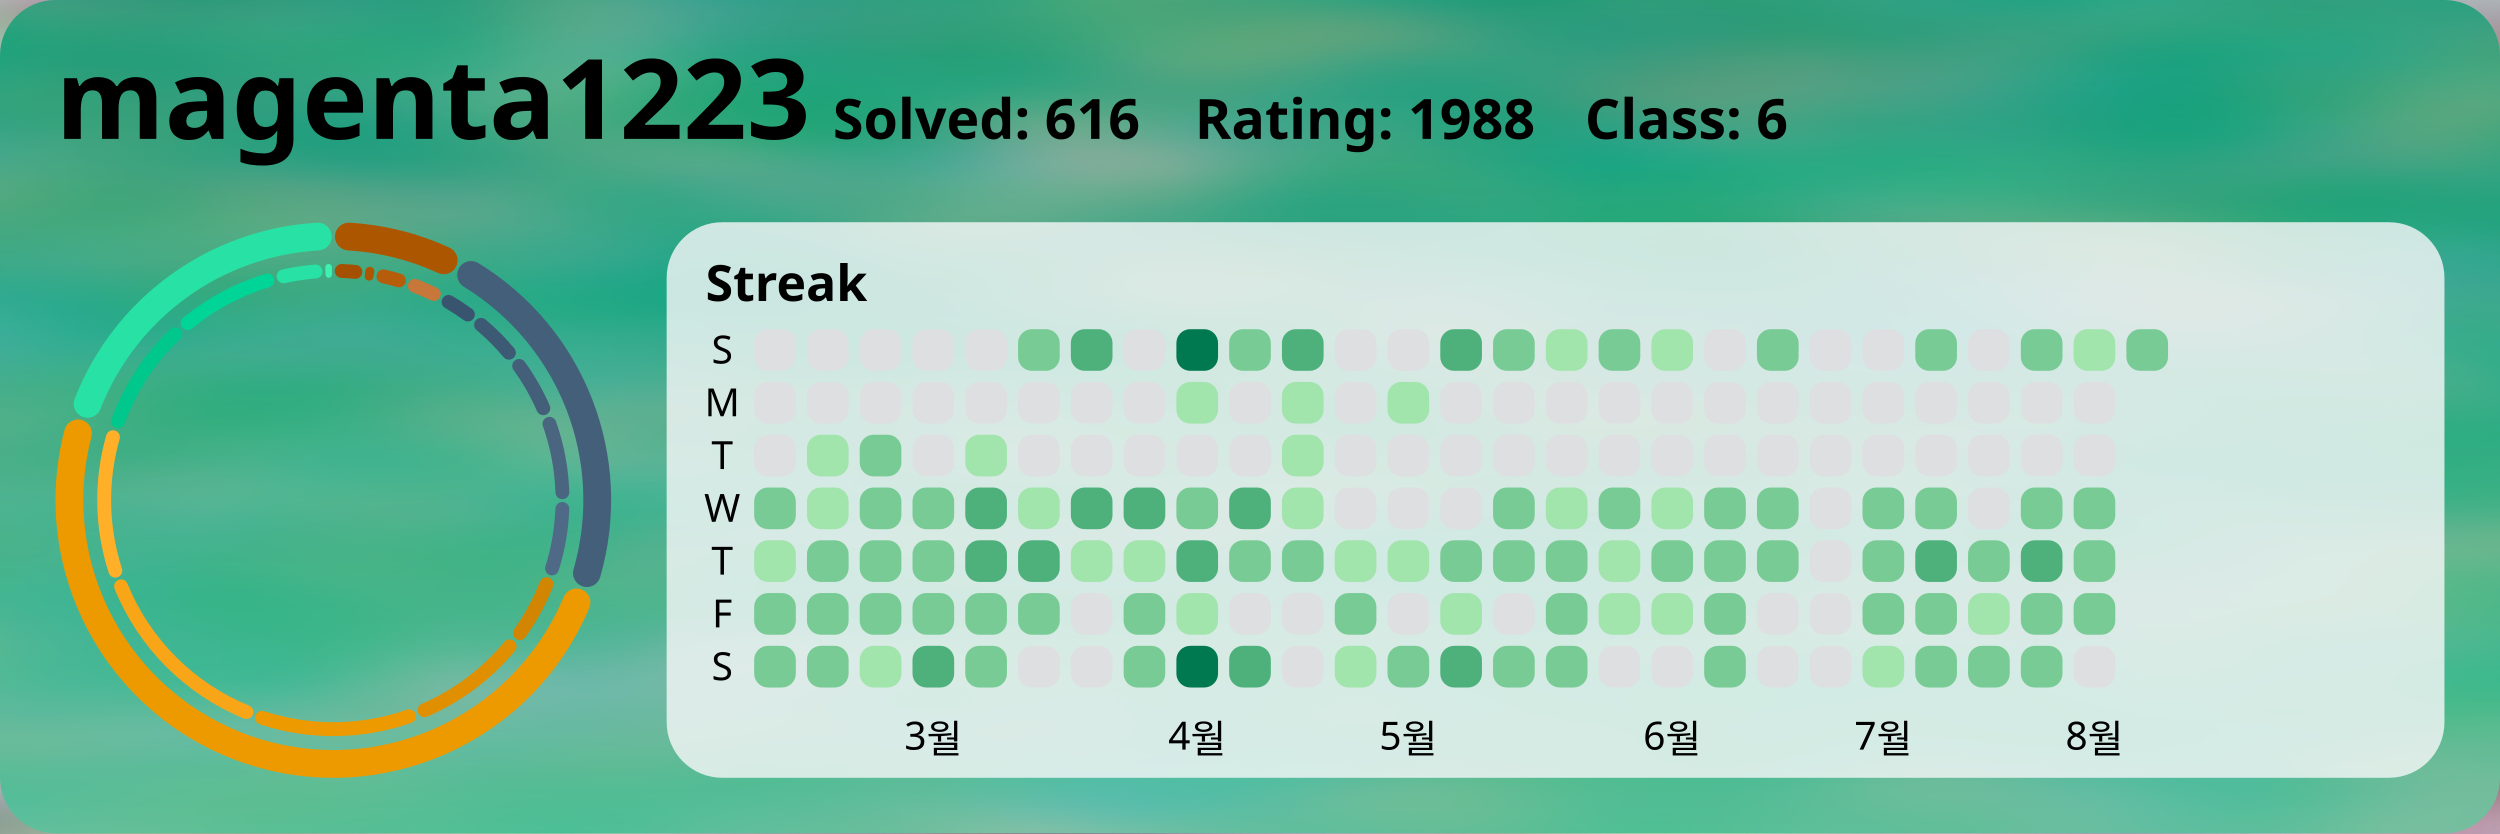
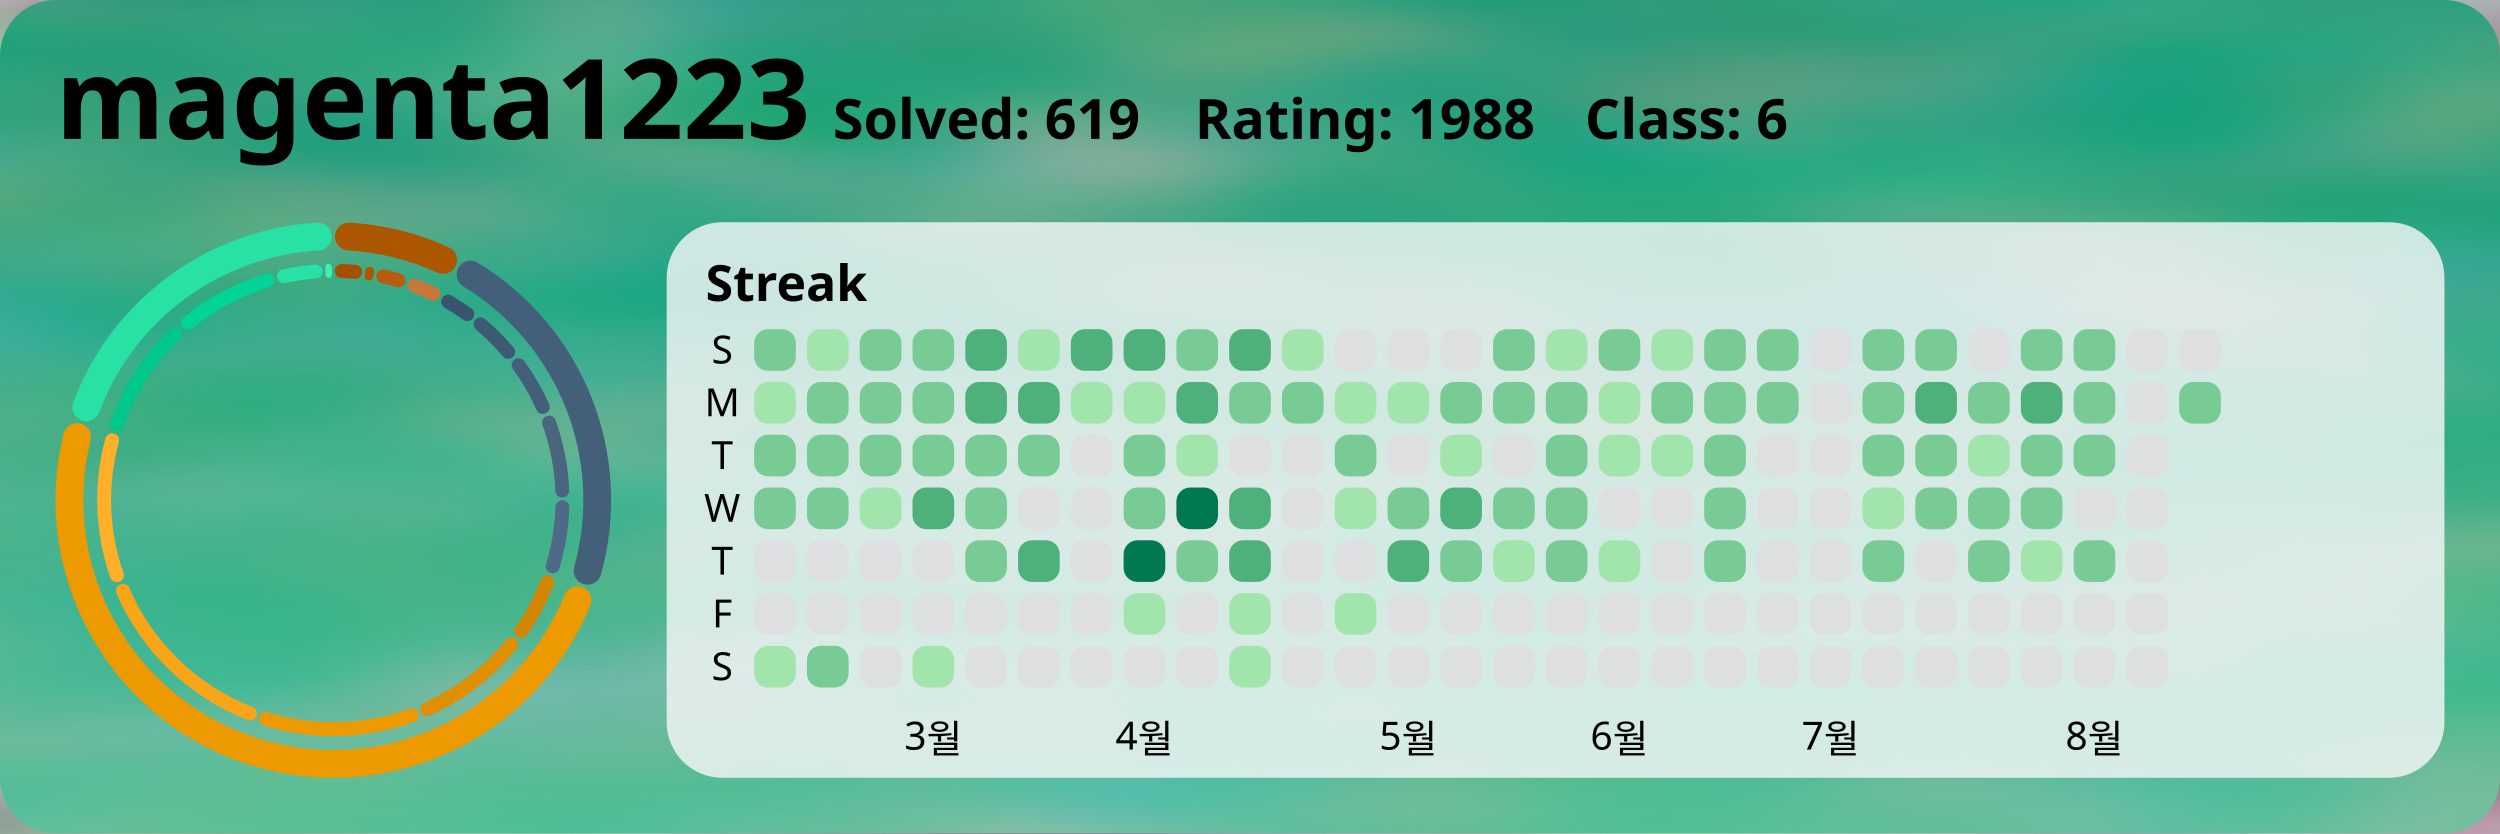
<svg xmlns="http://www.w3.org/2000/svg" id="svg" width="2700" height="900">
  <defs>
    <linearGradient id="ffflux-gradient" gradientTransform="rotate(360, 0.5, 0.5)" x1="50%" y1="0%" x2="50%" y2="100%">
      <stop id="stop1" stop-color="#00C78B" stop-opacity="1" offset="0%" />
      <stop id="stop2" stop-color="#51FDBD" stop-opacity="1" offset="100%" />
    </linearGradient>
    <filter id="ffflux-filter" x="-20%" y="-20%" width="140%" height="140%" filterUnits="objectBoundingBox" primitiveUnits="userSpaceOnUse" color-interpolation-filters="sRGB">
      <feTurbulence type="fractalNoise" baseFrequency="0.002 0.007" numOctaves="2" seed="2" stitchTiles="stitch" x="0%" y="0%" width="100%" height="100%" result="turbulence" />
      <feGaussianBlur stdDeviation="0 0" x="0%" y="0%" width="100%" height="100%" in="turbulence" edgeMode="duplicate" result="blur" />
      <feBlend mode="screen" x="0%" y="0%" width="100%" height="100%" in="SourceGraphic" in2="blur" result="blend" />
      <feComponentTransfer>
        <feFuncR type="linear" slope="0.75" />
        <feFuncG type="linear" slope="0.75" />
        <feFuncB type="linear" slope="0.75" />
      </feComponentTransfer>
    </filter>
  </defs>
  <rect width="2700" height="900" fill="url(#ffflux-gradient)" filter="url(#ffflux-filter)" rx="60" ry="60" />
  <text x="60" y="150" style="font-size: 120px; color: black; font-family: &quot;Noto Sans&quot;, sans-serif; font-weight: bold;">magenta1223</text>
-   <text x="899.531" y="150" style="font-size: 60px; color: black; font-family: &quot;Noto Sans&quot;, sans-serif; font-weight: bold;">Solved: 616</text>
+   <text x="899.531" y="150" style="font-size: 60px; color: black; font-family: &quot;Noto Sans&quot;, sans-serif; font-weight: bold;">Solved: 619</text>
  <text x="1290.359" y="150" style="font-size: 60px; color: black; font-family: &quot;Noto Sans&quot;, sans-serif; font-weight: bold;">Rating: 1988</text>
  <text x="1711.656" y="150" style="font-size: 60px; color: black; font-family: &quot;Noto Sans&quot;, sans-serif; font-weight: bold;">Class: 6</text>
  <g transform="translate(360,540)">
    <path d="M0,-255L0,-240Z" fill="#9D4900" />
-     <path d="M1.528,-247.335A7.5,7.5,0,0,1,9.302,-254.83A255,255,0,0,1,24.526,-253.818A7.5,7.5,0,0,1,31.239,-245.359L31.239,-245.359A7.5,7.5,0,0,1,23.084,-238.887A240,240,0,0,0,8.754,-239.84A7.5,7.5,0,0,1,1.528,-247.335Z" fill="#A54F00" />
-     <path d="M34.628,-247.654A4.86,4.86,0,1,1,44.224,-246.121L43.234,-240.796A4.722,4.722,0,0,1,33.911,-242.285Z" fill="#AD5600" />
-     <path d="M46.731,-242.885A7.5,7.5,0,0,1,55.744,-248.833A255,255,0,0,1,73.027,-244.32A7.5,7.5,0,0,1,77.982,-234.725L77.982,-234.725A7.5,7.5,0,0,1,68.731,-229.948A240,240,0,0,0,52.465,-234.195A7.5,7.5,0,0,1,46.731,-242.885Z" fill="#B55D0A" />
-     <path d="M80.876,-233.744A7.5,7.5,0,0,1,90.644,-238.346A255,255,0,0,1,111.813,-229.179A7.5,7.5,0,0,1,115.141,-218.906L115.141,-218.906A7.5,7.5,0,0,1,105.236,-215.697A240,240,0,0,0,85.312,-224.325A7.5,7.5,0,0,1,80.876,-233.744Z" fill="#C67739" />
-     <path d="M117.836,-217.466A7.5,7.5,0,0,1,128.224,-220.417A255,255,0,0,1,149.735,-206.408A7.5,7.5,0,0,1,151.237,-195.715L151.237,-195.715A7.5,7.5,0,0,1,140.927,-194.267A240,240,0,0,0,120.681,-207.451A7.5,7.5,0,0,1,117.836,-217.466Z" fill="#38546E" />
-     <path d="M153.644,-193.831A7.5,7.5,0,0,1,164.385,-194.943A255,255,0,0,1,195.362,-163.886A7.5,7.5,0,0,1,194.223,-153.148L194.223,-153.148A7.5,7.5,0,0,1,183.87,-154.246A240,240,0,0,0,154.715,-183.475A7.5,7.5,0,0,1,153.644,-193.831Z" fill="#3D5A74" />
-     <path d="M196.101,-150.737A7.5,7.5,0,0,1,206.79,-149.208A255,255,0,0,1,233.668,-102.1A7.5,7.5,0,0,1,229.546,-92.119L229.546,-92.119A7.5,7.5,0,0,1,219.923,-96.094A240,240,0,0,0,194.626,-140.431A7.5,7.5,0,0,1,196.101,-150.737Z" fill="#435F7A" />
-     <path d="M230.666,-89.276A7.5,7.5,0,0,1,240.49,-84.793A255,255,0,0,1,254.853,-8.651A7.5,7.5,0,0,1,247.338,-0.896L247.338,-0.896A7.5,7.5,0,0,1,239.862,-8.142A240,240,0,0,0,226.343,-79.805A7.5,7.5,0,0,1,230.666,-89.276Z" fill="#496580" />
-     <path d="M247.331,2.16A7.5,7.5,0,0,1,254.806,9.952A255,255,0,0,1,243.367,76.141A7.5,7.5,0,0,1,233.71,80.973L233.71,80.973A7.5,7.5,0,0,1,229.051,71.662A240,240,0,0,0,239.817,9.367A7.5,7.5,0,0,1,247.331,2.16Z" fill="#4E6A86" />
-     <path d="M232.692,83.854A7.5,7.5,0,0,1,237.169,93.681A255,255,0,0,1,207.549,148.149A7.5,7.5,0,0,1,196.868,149.733L196.868,149.733A7.5,7.5,0,0,1,195.341,139.435A240,240,0,0,0,223.217,88.17A7.5,7.5,0,0,1,232.692,83.854Z" fill="#D28500" />
-     <path d="M195.003,152.154A7.5,7.5,0,0,1,196.196,162.886A255,255,0,0,1,101.502,233.928A7.5,7.5,0,0,1,91.533,229.78L91.533,229.78A7.5,7.5,0,0,1,95.532,220.167A240,240,0,0,0,184.655,153.305A7.5,7.5,0,0,1,195.003,152.154Z" fill="#DF8F00" />
-     <path d="M88.687,230.893A7.5,7.5,0,0,1,84.178,240.705A255,255,0,0,1,-79.242,242.375A7.5,7.5,0,0,1,-83.951,232.657L-83.951,232.657A7.5,7.5,0,0,1,-74.581,228.118A240,240,0,0,0,79.226,226.546A7.5,7.5,0,0,1,88.687,230.893Z" fill="#EC9A00" />
-     <path d="M-86.819,231.602A7.5,7.5,0,0,1,-96.702,235.953A255,255,0,0,1,-236.199,96.099A7.5,7.5,0,0,1,-231.823,86.227L-231.823,86.227A7.5,7.5,0,0,1,-222.305,90.446A240,240,0,0,0,-91.013,222.073A7.5,7.5,0,0,1,-86.819,231.602Z" fill="#F9A518" />
-     <path d="M-232.871,83.356A7.5,7.5,0,0,1,-242.577,78.623A255,255,0,0,1,-245.232,-69.901A7.5,7.5,0,0,1,-235.702,-74.978L-235.702,-74.978A7.5,7.5,0,0,1,-230.807,-65.789A240,240,0,0,0,-228.307,73.998A7.5,7.5,0,0,1,-232.871,83.356Z" fill="#FFB028" />
-     <path d="M-234.758,-77.884A7.5,7.5,0,0,1,-239.484,-87.593A255,255,0,0,1,-176.019,-184.506A7.5,7.5,0,0,1,-165.23,-184.055L-165.23,-184.055A7.5,7.5,0,0,1,-165.665,-173.653A240,240,0,0,0,-225.396,-82.441A7.5,7.5,0,0,1,-234.758,-77.884Z" fill="#00C78B" />
-     <path d="M-162.943,-186.082A7.5,7.5,0,0,1,-162.099,-196.848A255,255,0,0,1,-73.382,-244.213A7.5,7.5,0,0,1,-63.967,-238.925L-63.967,-238.925A7.5,7.5,0,0,1,-69.065,-229.848A240,240,0,0,0,-152.564,-185.268A7.5,7.5,0,0,1,-162.943,-186.082Z" fill="#00D497" />
-     <path d="M-61.01,-239.697A7.5,7.5,0,0,1,-55.382,-248.913A255,255,0,0,1,-19.705,-254.238A7.5,7.5,0,0,1,-11.632,-247.066L-11.632,-247.066A7.5,7.5,0,0,1,-18.546,-239.282A240,240,0,0,0,-52.124,-234.271A7.5,7.5,0,0,1,-61.01,-239.697Z" fill="#27E2A4" />
-     <path d="M-8.742,-251.192A3.608,3.608,0,1,1,-1.528,-251.339L-1.528,-243.395A3.446,3.446,0,0,1,-8.417,-243.254Z" fill="#3EF0B1" />
+     <path d="M1.528,-247.335A7.5,7.5,0,0,1,9.302,-254.83A255,255,0,0,1,24.363,-253.834A7.5,7.5,0,0,1,31.081,-245.379L31.081,-245.379A7.5,7.5,0,0,1,22.93,-238.902A240,240,0,0,0,8.754,-239.84A7.5,7.5,0,0,1,1.528,-247.335Z" fill="#A54F00" />
+     <path d="M34.473,-247.707A4.83,4.83,0,1,1,44.01,-246.191L43.013,-240.805A4.691,4.691,0,0,1,33.751,-242.277Z" fill="#AD5600" />
+     <path d="M46.514,-242.927A7.5,7.5,0,0,1,55.522,-248.882A255,255,0,0,1,72.639,-244.435A7.5,7.5,0,0,1,77.609,-234.849L77.609,-234.849A7.5,7.5,0,0,1,68.366,-230.057A240,240,0,0,0,52.256,-234.242A7.5,7.5,0,0,1,46.514,-242.927Z" fill="#B55D0A" />
+     <path d="M80.504,-233.872A7.5,7.5,0,0,1,90.266,-238.489A255,255,0,0,1,111.267,-229.444A7.5,7.5,0,0,1,114.619,-219.179L114.619,-219.179A7.5,7.5,0,0,1,104.722,-215.947A240,240,0,0,0,84.956,-224.46A7.5,7.5,0,0,1,80.504,-233.872Z" fill="#C67739" />
+     <path d="M117.318,-217.746A7.5,7.5,0,0,1,127.699,-220.722A255,255,0,0,1,149.069,-206.89A7.5,7.5,0,0,1,150.606,-196.201L150.606,-196.201A7.5,7.5,0,0,1,140.3,-194.72A240,240,0,0,0,120.187,-207.738A7.5,7.5,0,0,1,117.318,-217.746Z" fill="#38546E" />
+     <path d="M153.018,-194.326A7.5,7.5,0,0,1,163.756,-195.471A255,255,0,0,1,194.636,-164.747A7.5,7.5,0,0,1,193.545,-154.004L193.545,-154.004A7.5,7.5,0,0,1,183.187,-155.056A240,240,0,0,0,154.123,-183.973A7.5,7.5,0,0,1,153.018,-194.326Z" fill="#3D5A74" />
+     <path d="M195.433,-151.601A7.5,7.5,0,0,1,206.129,-150.119A255,255,0,0,1,233.071,-103.454A7.5,7.5,0,0,1,229.007,-93.45L229.007,-93.45A7.5,7.5,0,0,1,219.361,-97.368A240,240,0,0,0,194.004,-141.288A7.5,7.5,0,0,1,195.433,-151.601Z" fill="#435F7A" />
+     <path d="M230.144,-90.613A7.5,7.5,0,0,1,239.993,-86.187A255,255,0,0,1,254.78,-10.597A7.5,7.5,0,0,1,247.324,-2.785L247.324,-2.785A7.5,7.5,0,0,1,239.793,-9.973A240,240,0,0,0,225.876,-81.117A7.5,7.5,0,0,1,230.144,-90.613Z" fill="#496580" />
+     <path d="M247.34,0.271A7.5,7.5,0,0,1,254.874,8.006A255,255,0,0,1,244.063,73.88A7.5,7.5,0,0,1,234.451,78.802L234.451,78.802A7.5,7.5,0,0,1,229.706,69.535A240,240,0,0,0,239.882,7.535A7.5,7.5,0,0,1,247.34,0.271Z" fill="#4E6A86" />
+     <path d="M233.46,81.692A7.5,7.5,0,0,1,238.027,91.477A255,255,0,0,1,209.139,145.897A7.5,7.5,0,0,1,198.475,147.596L198.475,147.596A7.5,7.5,0,0,1,196.837,137.315A240,240,0,0,0,224.026,86.096A7.5,7.5,0,0,1,233.46,81.692Z" fill="#D28500" />
+     <path d="M196.637,150.037A7.5,7.5,0,0,1,197.946,160.756A255,255,0,0,1,104.637,232.543A7.5,7.5,0,0,1,94.613,228.529L94.613,228.529A7.5,7.5,0,0,1,98.482,218.864A240,240,0,0,0,186.302,151.299A7.5,7.5,0,0,1,196.637,150.037Z" fill="#DF8F00" />
+     <path d="M91.782,229.681A7.5,7.5,0,0,1,87.405,239.552A255,255,0,0,1,-75.12,243.684A7.5,7.5,0,0,1,-79.993,234.048L-79.993,234.048A7.5,7.5,0,0,1,-70.701,229.35A240,240,0,0,0,82.264,225.461A7.5,7.5,0,0,1,91.782,229.681Z" fill="#EC9A00" />
+     <path d="M-82.878,233.041A7.5,7.5,0,0,1,-92.686,237.559A255,255,0,0,1,-234.111,101.079A7.5,7.5,0,0,1,-229.945,91.116L-229.945,91.116A7.5,7.5,0,0,1,-220.34,95.133A240,240,0,0,0,-87.234,223.585A7.5,7.5,0,0,1,-82.878,233.041Z" fill="#F9A518" />
+     <path d="M-231.054,88.269A7.5,7.5,0,0,1,-240.857,83.742A255,255,0,0,1,-246.202,-66.403A7.5,7.5,0,0,1,-236.745,-71.615L-236.745,-71.615A7.5,7.5,0,0,1,-231.72,-62.497A240,240,0,0,0,-226.689,78.816A7.5,7.5,0,0,1,-231.054,88.269Z" fill="#FFB028" />
+     <path d="M-235.842,-74.535A7.5,7.5,0,0,1,-240.706,-84.176A255,255,0,0,1,-175.368,-185.125A7.5,7.5,0,0,1,-164.581,-184.636L-164.581,-184.636A7.5,7.5,0,0,1,-165.052,-174.235A240,240,0,0,0,-226.547,-79.224A7.5,7.5,0,0,1,-235.842,-74.535Z" fill="#00C78B" />
+     <path d="M-162.287,-186.655A7.5,7.5,0,0,1,-161.405,-197.417A255,255,0,0,1,-73.079,-244.304A7.5,7.5,0,0,1,-63.67,-239.005L-63.67,-239.005A7.5,7.5,0,0,1,-68.78,-229.933A240,240,0,0,0,-151.91,-185.804A7.5,7.5,0,0,1,-162.287,-186.655Z" fill="#00D497" />
+     <path d="M-60.713,-239.773A7.5,7.5,0,0,1,-55.073,-248.982A255,255,0,0,1,-19.654,-254.241A7.5,7.5,0,0,1,-11.582,-247.069L-11.582,-247.069A7.5,7.5,0,0,1,-18.498,-239.286A240,240,0,0,0,-51.834,-234.336A7.5,7.5,0,0,1,-60.713,-239.773Z" fill="#27E2A4" />
+     <path d="M-8.693,-251.218A3.584,3.584,0,1,1,-1.528,-251.364L-1.528,-243.371A3.421,3.421,0,0,1,-8.368,-243.232Z" fill="#3EF0B1" />
    <path d="M0,-255L0,-240Z" fill="#51FDBD" />
    <path d="M0,-255L0,-240Z" fill="#009EE5" />
    <path d="M0,-255L0,-240Z" fill="#00A9F0" />
    <path d="M0,-255L0,-240Z" fill="#00B4FC" />
    <path d="M0,-255L0,-240Z" fill="#2BBFFF" />
    <path d="M0,-255L0,-240Z" fill="#41CAFF" />
    <path d="M0,-255L0,-240Z" fill="#E0004C" />
    <path d="M0,-255L0,-240Z" fill="#EA0053" />
    <path d="M0,-255L0,-240Z" fill="#F5005A" />
    <path d="M0,-255L0,-240Z" fill="#FF0062" />
    <path d="M0,-255L0,-240Z" fill="#CE3D38" />
-     <path d="M1.761,-284.507A15,15,0,0,1,17.643,-299.481A300,300,0,0,1,125.484,-272.496A15,15,0,0,1,132.442,-251.806L132.442,-251.806A15,15,0,0,1,112.935,-245.246A270,270,0,0,0,15.879,-269.533A15,15,0,0,1,1.761,-284.507Z" fill="#AD5600" />
-     <path d="M135.549,-250.147A15,15,0,0,1,156.612,-255.877A300,300,0,0,1,288.246,83.153A15,15,0,0,1,268.835,93.139L268.835,93.139A15,15,0,0,1,259.421,74.838A270,270,0,0,0,140.95,-230.289A15,15,0,0,1,135.549,-250.147Z" fill="#435F7A" />
-     <path d="M267.662,96.459A15,15,0,0,1,276.488,116.423A300,300,0,0,1,-290.275,-75.765A15,15,0,0,1,-271.126,-86.243L-271.126,-86.243A15,15,0,0,1,-261.248,-68.188A270,270,0,0,0,248.839,104.781A15,15,0,0,1,267.662,96.459Z" fill="#EC9A00" />
-     <path d="M-270.038,-89.592A15,15,0,0,1,-279.371,-109.324A300,300,0,0,1,-17.643,-299.481A15,15,0,0,1,-1.761,-284.507L-1.761,-284.507A15,15,0,0,1,-15.879,-269.533A270,270,0,0,0,-251.434,-98.392A15,15,0,0,1,-270.038,-89.592Z" fill="#27E2A4" />
+     <path d="M1.761,-284.507A15,15,0,0,1,17.643,-299.481A300,300,0,0,1,124.835,-272.793A15,15,0,0,1,131.842,-252.121L131.842,-252.121A15,15,0,0,1,112.351,-245.514A270,270,0,0,0,15.879,-269.533A15,15,0,0,1,1.761,-284.507Z" fill="#AD5600" />
+     <path d="M134.953,-250.469A15,15,0,0,1,156.002,-256.249A300,300,0,0,1,289.004,80.477A15,15,0,0,1,269.687,90.641L269.687,90.641A15,15,0,0,1,260.104,72.429A270,270,0,0,0,140.402,-230.624A15,15,0,0,1,134.953,-250.469Z" fill="#435F7A" />
+     <path d="M268.545,93.973A15,15,0,0,1,277.556,113.854A300,300,0,0,1,-291.324,-71.626A15,15,0,0,1,-272.326,-82.375L-272.326,-82.375A15,15,0,0,1,-262.192,-64.463A270,270,0,0,0,249.8,102.469A15,15,0,0,1,268.545,93.973Z" fill="#EC9A00" />
+     <path d="M-271.286,-85.74A15,15,0,0,1,-280.899,-105.337A300,300,0,0,1,-17.643,-299.481A15,15,0,0,1,-1.761,-284.507L-1.761,-284.507A15,15,0,0,1,-15.879,-269.533A270,270,0,0,0,-252.809,-94.803A15,15,0,0,1,-271.286,-85.74Z" fill="#27E2A4" />
    <path d="M0,-300L0,-270Z" fill="#00B4FC" />
    <path d="M0,-300L0,-270Z" fill="#F5005A" />
  </g>
  <rect transform="translate(720,240)" width="1920" height="600" rx="60" ry="60" style="fill: rgb(247, 248, 249); opacity: 0.8;" />
  <text transform="translate(720,240)" x="42" y="66" style="dominant-baseline: middle; font-size: 54px; color: black; font-family: &quot;Noto Sans&quot;, sans-serif; font-weight: bold;">Streak</text>
  <g transform="translate(780,378)">
    <text x="0" y="0" style="text-anchor: middle; dominant-baseline: middle; font-size: 42px; color: black; font-family: &quot;Noto Sans&quot;, sans-serif;">S</text>
    <text x="0" y="57" style="text-anchor: middle; dominant-baseline: middle; font-size: 42px; color: black; font-family: &quot;Noto Sans&quot;, sans-serif;">M</text>
    <text x="0" y="114" style="text-anchor: middle; dominant-baseline: middle; font-size: 42px; color: black; font-family: &quot;Noto Sans&quot;, sans-serif;">T</text>
    <text x="0" y="171" style="text-anchor: middle; dominant-baseline: middle; font-size: 42px; color: black; font-family: &quot;Noto Sans&quot;, sans-serif;">W</text>
    <text x="0" y="228" style="text-anchor: middle; dominant-baseline: middle; font-size: 42px; color: black; font-family: &quot;Noto Sans&quot;, sans-serif;">T</text>
    <text x="0" y="285" style="text-anchor: middle; dominant-baseline: middle; font-size: 42px; color: black; font-family: &quot;Noto Sans&quot;, sans-serif;">F</text>
    <text x="0" y="342" style="text-anchor: middle; dominant-baseline: middle; font-size: 42px; color: black; font-family: &quot;Noto Sans&quot;, sans-serif;">S</text>
-     <rect rx="15" ry="15" width="45" height="45" fill="#DDDFE0" x="34.5" y="-22.5" />
-     <rect rx="15" ry="15" width="45" height="45" fill="#DDDFE0" x="34.5" y="34.5" />
-     <rect rx="15" ry="15" width="45" height="45" fill="#DDDFE0" x="34.5" y="91.5" />
+     <rect rx="15" ry="15" width="45" height="45" fill="#78CB94" x="34.5" y="-22.5" />
+     <rect rx="15" ry="15" width="45" height="45" fill="#A1E4AC" x="34.5" y="34.5" />
+     <rect rx="15" ry="15" width="45" height="45" fill="#78CB94" x="34.5" y="91.5" />
    <rect rx="15" ry="15" width="45" height="45" fill="#78CB94" x="34.5" y="148.5" />
-     <rect rx="15" ry="15" width="45" height="45" fill="#A1E4AC" x="34.5" y="205.5" />
-     <rect rx="15" ry="15" width="45" height="45" fill="#78CB94" x="34.5" y="262.5" />
-     <rect rx="15" ry="15" width="45" height="45" fill="#78CB94" x="34.5" y="319.5" />
-     <rect rx="15" ry="15" width="45" height="45" fill="#DDDFE0" x="91.5" y="-22.5" />
-     <rect rx="15" ry="15" width="45" height="45" fill="#DDDFE0" x="91.5" y="34.5" />
-     <rect rx="15" ry="15" width="45" height="45" fill="#A1E4AC" x="91.5" y="91.5" />
-     <rect rx="15" ry="15" width="45" height="45" fill="#A1E4AC" x="91.5" y="148.5" />
-     <rect rx="15" ry="15" width="45" height="45" fill="#78CB94" x="91.5" y="205.5" />
-     <rect rx="15" ry="15" width="45" height="45" fill="#78CB94" x="91.5" y="262.5" />
+     <rect rx="15" ry="15" width="45" height="45" fill="#DDDFE0" x="34.5" y="205.5" />
+     <rect rx="15" ry="15" width="45" height="45" fill="#DDDFE0" x="34.5" y="262.5" />
+     <rect rx="15" ry="15" width="45" height="45" fill="#A1E4AC" x="34.5" y="319.5" />
+     <rect rx="15" ry="15" width="45" height="45" fill="#A1E4AC" x="91.5" y="-22.5" />
+     <rect rx="15" ry="15" width="45" height="45" fill="#78CB94" x="91.5" y="34.5" />
+     <rect rx="15" ry="15" width="45" height="45" fill="#78CB94" x="91.5" y="91.5" />
+     <rect rx="15" ry="15" width="45" height="45" fill="#78CB94" x="91.5" y="148.5" />
+     <rect rx="15" ry="15" width="45" height="45" fill="#DDDFE0" x="91.5" y="205.5" />
+     <rect rx="15" ry="15" width="45" height="45" fill="#DDDFE0" x="91.5" y="262.5" />
    <rect rx="15" ry="15" width="45" height="45" fill="#78CB94" x="91.5" y="319.5" />
-     <rect rx="15" ry="15" width="45" height="45" fill="#DDDFE0" x="148.5" y="-22.5" />
-     <rect rx="15" ry="15" width="45" height="45" fill="#DDDFE0" x="148.5" y="34.5" />
+     <rect rx="15" ry="15" width="45" height="45" fill="#78CB94" x="148.5" y="-22.5" />
+     <rect rx="15" ry="15" width="45" height="45" fill="#78CB94" x="148.5" y="34.5" />
    <rect rx="15" ry="15" width="45" height="45" fill="#78CB94" x="148.5" y="91.5" />
-     <rect rx="15" ry="15" width="45" height="45" fill="#78CB94" x="148.5" y="148.5" />
-     <rect rx="15" ry="15" width="45" height="45" fill="#78CB94" x="148.5" y="205.5" />
-     <rect rx="15" ry="15" width="45" height="45" fill="#78CB94" x="148.5" y="262.5" />
-     <rect rx="15" ry="15" width="45" height="45" fill="#A1E4AC" x="148.5" y="319.5" />
-     <rect rx="15" ry="15" width="45" height="45" fill="#DDDFE0" x="205.5" y="-22.5" />
-     <rect rx="15" ry="15" width="45" height="45" fill="#DDDFE0" x="205.5" y="34.5" />
-     <rect rx="15" ry="15" width="45" height="45" fill="#DDDFE0" x="205.5" y="91.5" />
-     <rect rx="15" ry="15" width="45" height="45" fill="#78CB94" x="205.5" y="148.5" />
-     <rect rx="15" ry="15" width="45" height="45" fill="#78CB94" x="205.5" y="205.5" />
-     <rect rx="15" ry="15" width="45" height="45" fill="#78CB94" x="205.5" y="262.5" />
-     <rect rx="15" ry="15" width="45" height="45" fill="#4EB17C" x="205.5" y="319.5" />
+     <rect rx="15" ry="15" width="45" height="45" fill="#A1E4AC" x="148.5" y="148.5" />
+     <rect rx="15" ry="15" width="45" height="45" fill="#DDDFE0" x="148.5" y="205.5" />
+     <rect rx="15" ry="15" width="45" height="45" fill="#DDDFE0" x="148.5" y="262.5" />
+     <rect rx="15" ry="15" width="45" height="45" fill="#DDDFE0" x="148.5" y="319.5" />
+     <rect rx="15" ry="15" width="45" height="45" fill="#78CB94" x="205.5" y="-22.5" />
+     <rect rx="15" ry="15" width="45" height="45" fill="#78CB94" x="205.5" y="34.5" />
+     <rect rx="15" ry="15" width="45" height="45" fill="#78CB94" x="205.5" y="91.5" />
+     <rect rx="15" ry="15" width="45" height="45" fill="#4EB17C" x="205.5" y="148.5" />
+     <rect rx="15" ry="15" width="45" height="45" fill="#DDDFE0" x="205.5" y="205.5" />
+     <rect rx="15" ry="15" width="45" height="45" fill="#DDDFE0" x="205.5" y="262.5" />
+     <rect rx="15" ry="15" width="45" height="45" fill="#A1E4AC" x="205.5" y="319.5" />
    <text x="228" y="399" style="text-anchor: middle; dominant-baseline: hanging; font-size: 42px; color: black; font-family: &quot;Noto Sans&quot;, sans-serif;">3월</text>
-     <rect rx="15" ry="15" width="45" height="45" fill="#DDDFE0" x="262.5" y="-22.5" />
-     <rect rx="15" ry="15" width="45" height="45" fill="#DDDFE0" x="262.5" y="34.5" />
-     <rect rx="15" ry="15" width="45" height="45" fill="#A1E4AC" x="262.5" y="91.5" />
-     <rect rx="15" ry="15" width="45" height="45" fill="#4EB17C" x="262.5" y="148.5" />
-     <rect rx="15" ry="15" width="45" height="45" fill="#4EB17C" x="262.5" y="205.5" />
-     <rect rx="15" ry="15" width="45" height="45" fill="#78CB94" x="262.5" y="262.5" />
-     <rect rx="15" ry="15" width="45" height="45" fill="#78CB94" x="262.5" y="319.5" />
-     <rect rx="15" ry="15" width="45" height="45" fill="#78CB94" x="319.5" y="-22.5" />
-     <rect rx="15" ry="15" width="45" height="45" fill="#DDDFE0" x="319.5" y="34.5" />
-     <rect rx="15" ry="15" width="45" height="45" fill="#DDDFE0" x="319.5" y="91.5" />
-     <rect rx="15" ry="15" width="45" height="45" fill="#A1E4AC" x="319.5" y="148.5" />
+     <rect rx="15" ry="15" width="45" height="45" fill="#4EB17C" x="262.5" y="-22.5" />
+     <rect rx="15" ry="15" width="45" height="45" fill="#4EB17C" x="262.5" y="34.5" />
+     <rect rx="15" ry="15" width="45" height="45" fill="#78CB94" x="262.5" y="91.5" />
+     <rect rx="15" ry="15" width="45" height="45" fill="#78CB94" x="262.5" y="148.5" />
+     <rect rx="15" ry="15" width="45" height="45" fill="#78CB94" x="262.5" y="205.5" />
+     <rect rx="15" ry="15" width="45" height="45" fill="#DDDFE0" x="262.5" y="262.5" />
+     <rect rx="15" ry="15" width="45" height="45" fill="#DDDFE0" x="262.5" y="319.5" />
+     <rect rx="15" ry="15" width="45" height="45" fill="#A1E4AC" x="319.5" y="-22.5" />
+     <rect rx="15" ry="15" width="45" height="45" fill="#4EB17C" x="319.5" y="34.5" />
+     <rect rx="15" ry="15" width="45" height="45" fill="#78CB94" x="319.5" y="91.5" />
+     <rect rx="15" ry="15" width="45" height="45" fill="#DDDFE0" x="319.5" y="148.5" />
    <rect rx="15" ry="15" width="45" height="45" fill="#4EB17C" x="319.5" y="205.5" />
-     <rect rx="15" ry="15" width="45" height="45" fill="#78CB94" x="319.5" y="262.5" />
+     <rect rx="15" ry="15" width="45" height="45" fill="#DDDFE0" x="319.5" y="262.5" />
    <rect rx="15" ry="15" width="45" height="45" fill="#DDDFE0" x="319.5" y="319.5" />
    <rect rx="15" ry="15" width="45" height="45" fill="#4EB17C" x="376.5" y="-22.5" />
-     <rect rx="15" ry="15" width="45" height="45" fill="#DDDFE0" x="376.5" y="34.5" />
+     <rect rx="15" ry="15" width="45" height="45" fill="#A1E4AC" x="376.5" y="34.5" />
    <rect rx="15" ry="15" width="45" height="45" fill="#DDDFE0" x="376.5" y="91.5" />
-     <rect rx="15" ry="15" width="45" height="45" fill="#4EB17C" x="376.5" y="148.5" />
-     <rect rx="15" ry="15" width="45" height="45" fill="#A1E4AC" x="376.5" y="205.5" />
+     <rect rx="15" ry="15" width="45" height="45" fill="#DDDFE0" x="376.5" y="148.5" />
+     <rect rx="15" ry="15" width="45" height="45" fill="#DDDFE0" x="376.5" y="205.5" />
    <rect rx="15" ry="15" width="45" height="45" fill="#DDDFE0" x="376.5" y="262.5" />
    <rect rx="15" ry="15" width="45" height="45" fill="#DDDFE0" x="376.5" y="319.5" />
-     <rect rx="15" ry="15" width="45" height="45" fill="#DDDFE0" x="433.5" y="-22.5" />
-     <rect rx="15" ry="15" width="45" height="45" fill="#DDDFE0" x="433.5" y="34.5" />
-     <rect rx="15" ry="15" width="45" height="45" fill="#DDDFE0" x="433.5" y="91.5" />
-     <rect rx="15" ry="15" width="45" height="45" fill="#4EB17C" x="433.5" y="148.5" />
-     <rect rx="15" ry="15" width="45" height="45" fill="#A1E4AC" x="433.5" y="205.5" />
-     <rect rx="15" ry="15" width="45" height="45" fill="#78CB94" x="433.5" y="262.5" />
-     <rect rx="15" ry="15" width="45" height="45" fill="#78CB94" x="433.5" y="319.5" />
-     <rect rx="15" ry="15" width="45" height="45" fill="#007950" x="490.5" y="-22.5" />
-     <rect rx="15" ry="15" width="45" height="45" fill="#A1E4AC" x="490.5" y="34.5" />
-     <rect rx="15" ry="15" width="45" height="45" fill="#DDDFE0" x="490.5" y="91.5" />
-     <rect rx="15" ry="15" width="45" height="45" fill="#78CB94" x="490.5" y="148.5" />
-     <rect rx="15" ry="15" width="45" height="45" fill="#4EB17C" x="490.5" y="205.5" />
-     <rect rx="15" ry="15" width="45" height="45" fill="#A1E4AC" x="490.5" y="262.5" />
-     <rect rx="15" ry="15" width="45" height="45" fill="#007950" x="490.5" y="319.5" />
-     <text x="513" y="399" style="text-anchor: middle; dominant-baseline: hanging; font-size: 42px; color: black; font-family: &quot;Noto Sans&quot;, sans-serif;">4월</text>
-     <rect rx="15" ry="15" width="45" height="45" fill="#78CB94" x="547.5" y="-22.5" />
-     <rect rx="15" ry="15" width="45" height="45" fill="#DDDFE0" x="547.5" y="34.5" />
+     <rect rx="15" ry="15" width="45" height="45" fill="#4EB17C" x="433.5" y="-22.5" />
+     <rect rx="15" ry="15" width="45" height="45" fill="#A1E4AC" x="433.5" y="34.5" />
+     <rect rx="15" ry="15" width="45" height="45" fill="#78CB94" x="433.5" y="91.5" />
+     <rect rx="15" ry="15" width="45" height="45" fill="#78CB94" x="433.5" y="148.5" />
+     <rect rx="15" ry="15" width="45" height="45" fill="#007950" x="433.5" y="205.5" />
+     <rect rx="15" ry="15" width="45" height="45" fill="#A1E4AC" x="433.5" y="262.5" />
+     <rect rx="15" ry="15" width="45" height="45" fill="#DDDFE0" x="433.5" y="319.5" />
+     <text x="456" y="399" style="text-anchor: middle; dominant-baseline: hanging; font-size: 42px; color: black; font-family: &quot;Noto Sans&quot;, sans-serif;">4월</text>
+     <rect rx="15" ry="15" width="45" height="45" fill="#78CB94" x="490.5" y="-22.5" />
+     <rect rx="15" ry="15" width="45" height="45" fill="#4EB17C" x="490.5" y="34.5" />
+     <rect rx="15" ry="15" width="45" height="45" fill="#A1E4AC" x="490.5" y="91.5" />
+     <rect rx="15" ry="15" width="45" height="45" fill="#007950" x="490.5" y="148.5" />
+     <rect rx="15" ry="15" width="45" height="45" fill="#78CB94" x="490.5" y="205.5" />
+     <rect rx="15" ry="15" width="45" height="45" fill="#DDDFE0" x="490.5" y="262.5" />
+     <rect rx="15" ry="15" width="45" height="45" fill="#DDDFE0" x="490.5" y="319.5" />
+     <rect rx="15" ry="15" width="45" height="45" fill="#4EB17C" x="547.5" y="-22.5" />
+     <rect rx="15" ry="15" width="45" height="45" fill="#78CB94" x="547.5" y="34.5" />
    <rect rx="15" ry="15" width="45" height="45" fill="#DDDFE0" x="547.5" y="91.5" />
    <rect rx="15" ry="15" width="45" height="45" fill="#4EB17C" x="547.5" y="148.5" />
-     <rect rx="15" ry="15" width="45" height="45" fill="#78CB94" x="547.5" y="205.5" />
-     <rect rx="15" ry="15" width="45" height="45" fill="#DDDFE0" x="547.5" y="262.5" />
-     <rect rx="15" ry="15" width="45" height="45" fill="#4EB17C" x="547.5" y="319.5" />
-     <rect rx="15" ry="15" width="45" height="45" fill="#4EB17C" x="604.5" y="-22.5" />
-     <rect rx="15" ry="15" width="45" height="45" fill="#A1E4AC" x="604.5" y="34.5" />
-     <rect rx="15" ry="15" width="45" height="45" fill="#A1E4AC" x="604.5" y="91.5" />
-     <rect rx="15" ry="15" width="45" height="45" fill="#A1E4AC" x="604.5" y="148.5" />
-     <rect rx="15" ry="15" width="45" height="45" fill="#78CB94" x="604.5" y="205.5" />
+     <rect rx="15" ry="15" width="45" height="45" fill="#4EB17C" x="547.5" y="205.5" />
+     <rect rx="15" ry="15" width="45" height="45" fill="#A1E4AC" x="547.5" y="262.5" />
+     <rect rx="15" ry="15" width="45" height="45" fill="#A1E4AC" x="547.5" y="319.5" />
+     <rect rx="15" ry="15" width="45" height="45" fill="#A1E4AC" x="604.5" y="-22.5" />
+     <rect rx="15" ry="15" width="45" height="45" fill="#78CB94" x="604.5" y="34.5" />
+     <rect rx="15" ry="15" width="45" height="45" fill="#DDDFE0" x="604.5" y="91.5" />
+     <rect rx="15" ry="15" width="45" height="45" fill="#DDDFE0" x="604.5" y="148.5" />
+     <rect rx="15" ry="15" width="45" height="45" fill="#DDDFE0" x="604.5" y="205.5" />
    <rect rx="15" ry="15" width="45" height="45" fill="#DDDFE0" x="604.5" y="262.5" />
    <rect rx="15" ry="15" width="45" height="45" fill="#DDDFE0" x="604.5" y="319.5" />
    <rect rx="15" ry="15" width="45" height="45" fill="#DDDFE0" x="661.5" y="-22.5" />
-     <rect rx="15" ry="15" width="45" height="45" fill="#DDDFE0" x="661.5" y="34.5" />
-     <rect rx="15" ry="15" width="45" height="45" fill="#DDDFE0" x="661.5" y="91.5" />
-     <rect rx="15" ry="15" width="45" height="45" fill="#DDDFE0" x="661.5" y="148.5" />
-     <rect rx="15" ry="15" width="45" height="45" fill="#A1E4AC" x="661.5" y="205.5" />
-     <rect rx="15" ry="15" width="45" height="45" fill="#78CB94" x="661.5" y="262.5" />
-     <rect rx="15" ry="15" width="45" height="45" fill="#A1E4AC" x="661.5" y="319.5" />
+     <rect rx="15" ry="15" width="45" height="45" fill="#A1E4AC" x="661.5" y="34.5" />
+     <rect rx="15" ry="15" width="45" height="45" fill="#78CB94" x="661.5" y="91.5" />
+     <rect rx="15" ry="15" width="45" height="45" fill="#A1E4AC" x="661.5" y="148.5" />
+     <rect rx="15" ry="15" width="45" height="45" fill="#DDDFE0" x="661.5" y="205.5" />
+     <rect rx="15" ry="15" width="45" height="45" fill="#A1E4AC" x="661.5" y="262.5" />
+     <rect rx="15" ry="15" width="45" height="45" fill="#DDDFE0" x="661.5" y="319.5" />
    <rect rx="15" ry="15" width="45" height="45" fill="#DDDFE0" x="718.5" y="-22.5" />
    <rect rx="15" ry="15" width="45" height="45" fill="#A1E4AC" x="718.5" y="34.5" />
    <rect rx="15" ry="15" width="45" height="45" fill="#DDDFE0" x="718.5" y="91.5" />
-     <rect rx="15" ry="15" width="45" height="45" fill="#DDDFE0" x="718.5" y="148.5" />
-     <rect rx="15" ry="15" width="45" height="45" fill="#A1E4AC" x="718.5" y="205.5" />
+     <rect rx="15" ry="15" width="45" height="45" fill="#78CB94" x="718.5" y="148.5" />
+     <rect rx="15" ry="15" width="45" height="45" fill="#4EB17C" x="718.5" y="205.5" />
    <rect rx="15" ry="15" width="45" height="45" fill="#DDDFE0" x="718.5" y="262.5" />
-     <rect rx="15" ry="15" width="45" height="45" fill="#78CB94" x="718.5" y="319.5" />
+     <rect rx="15" ry="15" width="45" height="45" fill="#DDDFE0" x="718.5" y="319.5" />
    <text x="741" y="399" style="text-anchor: middle; dominant-baseline: hanging; font-size: 42px; color: black; font-family: &quot;Noto Sans&quot;, sans-serif;">5월</text>
-     <rect rx="15" ry="15" width="45" height="45" fill="#4EB17C" x="775.5" y="-22.5" />
-     <rect rx="15" ry="15" width="45" height="45" fill="#DDDFE0" x="775.5" y="34.5" />
-     <rect rx="15" ry="15" width="45" height="45" fill="#DDDFE0" x="775.5" y="91.5" />
-     <rect rx="15" ry="15" width="45" height="45" fill="#DDDFE0" x="775.5" y="148.5" />
+     <rect rx="15" ry="15" width="45" height="45" fill="#DDDFE0" x="775.5" y="-22.5" />
+     <rect rx="15" ry="15" width="45" height="45" fill="#78CB94" x="775.5" y="34.5" />
+     <rect rx="15" ry="15" width="45" height="45" fill="#A1E4AC" x="775.5" y="91.5" />
+     <rect rx="15" ry="15" width="45" height="45" fill="#4EB17C" x="775.5" y="148.5" />
    <rect rx="15" ry="15" width="45" height="45" fill="#78CB94" x="775.5" y="205.5" />
-     <rect rx="15" ry="15" width="45" height="45" fill="#A1E4AC" x="775.5" y="262.5" />
-     <rect rx="15" ry="15" width="45" height="45" fill="#4EB17C" x="775.5" y="319.5" />
+     <rect rx="15" ry="15" width="45" height="45" fill="#DDDFE0" x="775.5" y="262.5" />
+     <rect rx="15" ry="15" width="45" height="45" fill="#DDDFE0" x="775.5" y="319.5" />
    <rect rx="15" ry="15" width="45" height="45" fill="#78CB94" x="832.5" y="-22.5" />
-     <rect rx="15" ry="15" width="45" height="45" fill="#DDDFE0" x="832.5" y="34.5" />
+     <rect rx="15" ry="15" width="45" height="45" fill="#78CB94" x="832.5" y="34.5" />
    <rect rx="15" ry="15" width="45" height="45" fill="#DDDFE0" x="832.5" y="91.5" />
    <rect rx="15" ry="15" width="45" height="45" fill="#78CB94" x="832.5" y="148.5" />
-     <rect rx="15" ry="15" width="45" height="45" fill="#78CB94" x="832.5" y="205.5" />
+     <rect rx="15" ry="15" width="45" height="45" fill="#A1E4AC" x="832.5" y="205.5" />
    <rect rx="15" ry="15" width="45" height="45" fill="#DDDFE0" x="832.5" y="262.5" />
-     <rect rx="15" ry="15" width="45" height="45" fill="#78CB94" x="832.5" y="319.5" />
+     <rect rx="15" ry="15" width="45" height="45" fill="#DDDFE0" x="832.5" y="319.5" />
    <rect rx="15" ry="15" width="45" height="45" fill="#A1E4AC" x="889.5" y="-22.5" />
-     <rect rx="15" ry="15" width="45" height="45" fill="#DDDFE0" x="889.5" y="34.5" />
-     <rect rx="15" ry="15" width="45" height="45" fill="#DDDFE0" x="889.5" y="91.5" />
-     <rect rx="15" ry="15" width="45" height="45" fill="#A1E4AC" x="889.5" y="148.5" />
+     <rect rx="15" ry="15" width="45" height="45" fill="#78CB94" x="889.5" y="34.5" />
+     <rect rx="15" ry="15" width="45" height="45" fill="#78CB94" x="889.5" y="91.5" />
+     <rect rx="15" ry="15" width="45" height="45" fill="#78CB94" x="889.5" y="148.5" />
    <rect rx="15" ry="15" width="45" height="45" fill="#78CB94" x="889.5" y="205.5" />
-     <rect rx="15" ry="15" width="45" height="45" fill="#78CB94" x="889.5" y="262.5" />
-     <rect rx="15" ry="15" width="45" height="45" fill="#78CB94" x="889.5" y="319.5" />
+     <rect rx="15" ry="15" width="45" height="45" fill="#DDDFE0" x="889.5" y="262.5" />
+     <rect rx="15" ry="15" width="45" height="45" fill="#DDDFE0" x="889.5" y="319.5" />
    <rect rx="15" ry="15" width="45" height="45" fill="#78CB94" x="946.5" y="-22.5" />
-     <rect rx="15" ry="15" width="45" height="45" fill="#DDDFE0" x="946.5" y="34.5" />
-     <rect rx="15" ry="15" width="45" height="45" fill="#DDDFE0" x="946.5" y="91.5" />
-     <rect rx="15" ry="15" width="45" height="45" fill="#78CB94" x="946.5" y="148.5" />
+     <rect rx="15" ry="15" width="45" height="45" fill="#A1E4AC" x="946.5" y="34.5" />
+     <rect rx="15" ry="15" width="45" height="45" fill="#A1E4AC" x="946.5" y="91.5" />
+     <rect rx="15" ry="15" width="45" height="45" fill="#DDDFE0" x="946.5" y="148.5" />
    <rect rx="15" ry="15" width="45" height="45" fill="#A1E4AC" x="946.5" y="205.5" />
-     <rect rx="15" ry="15" width="45" height="45" fill="#A1E4AC" x="946.5" y="262.5" />
+     <rect rx="15" ry="15" width="45" height="45" fill="#DDDFE0" x="946.5" y="262.5" />
    <rect rx="15" ry="15" width="45" height="45" fill="#DDDFE0" x="946.5" y="319.5" />
+     <text x="969" y="399" style="text-anchor: middle; dominant-baseline: hanging; font-size: 42px; color: black; font-family: &quot;Noto Sans&quot;, sans-serif;">6월</text>
    <rect rx="15" ry="15" width="45" height="45" fill="#A1E4AC" x="1003.5" y="-22.5" />
-     <rect rx="15" ry="15" width="45" height="45" fill="#DDDFE0" x="1003.5" y="34.5" />
-     <rect rx="15" ry="15" width="45" height="45" fill="#DDDFE0" x="1003.5" y="91.5" />
-     <rect rx="15" ry="15" width="45" height="45" fill="#A1E4AC" x="1003.5" y="148.5" />
-     <rect rx="15" ry="15" width="45" height="45" fill="#78CB94" x="1003.5" y="205.5" />
-     <rect rx="15" ry="15" width="45" height="45" fill="#A1E4AC" x="1003.5" y="262.5" />
+     <rect rx="15" ry="15" width="45" height="45" fill="#78CB94" x="1003.5" y="34.5" />
+     <rect rx="15" ry="15" width="45" height="45" fill="#A1E4AC" x="1003.5" y="91.5" />
+     <rect rx="15" ry="15" width="45" height="45" fill="#DDDFE0" x="1003.5" y="148.5" />
+     <rect rx="15" ry="15" width="45" height="45" fill="#DDDFE0" x="1003.5" y="205.5" />
+     <rect rx="15" ry="15" width="45" height="45" fill="#DDDFE0" x="1003.5" y="262.5" />
    <rect rx="15" ry="15" width="45" height="45" fill="#DDDFE0" x="1003.5" y="319.5" />
-     <text x="1026" y="399" style="text-anchor: middle; dominant-baseline: hanging; font-size: 42px; color: black; font-family: &quot;Noto Sans&quot;, sans-serif;">6월</text>
-     <rect rx="15" ry="15" width="45" height="45" fill="#DDDFE0" x="1060.5" y="-22.5" />
-     <rect rx="15" ry="15" width="45" height="45" fill="#DDDFE0" x="1060.5" y="34.5" />
-     <rect rx="15" ry="15" width="45" height="45" fill="#DDDFE0" x="1060.5" y="91.5" />
+     <rect rx="15" ry="15" width="45" height="45" fill="#78CB94" x="1060.5" y="-22.5" />
+     <rect rx="15" ry="15" width="45" height="45" fill="#78CB94" x="1060.5" y="34.5" />
+     <rect rx="15" ry="15" width="45" height="45" fill="#78CB94" x="1060.5" y="91.5" />
    <rect rx="15" ry="15" width="45" height="45" fill="#78CB94" x="1060.5" y="148.5" />
    <rect rx="15" ry="15" width="45" height="45" fill="#78CB94" x="1060.5" y="205.5" />
-     <rect rx="15" ry="15" width="45" height="45" fill="#78CB94" x="1060.5" y="262.5" />
-     <rect rx="15" ry="15" width="45" height="45" fill="#78CB94" x="1060.5" y="319.5" />
+     <rect rx="15" ry="15" width="45" height="45" fill="#DDDFE0" x="1060.5" y="262.5" />
+     <rect rx="15" ry="15" width="45" height="45" fill="#DDDFE0" x="1060.5" y="319.5" />
    <rect rx="15" ry="15" width="45" height="45" fill="#78CB94" x="1117.5" y="-22.5" />
-     <rect rx="15" ry="15" width="45" height="45" fill="#DDDFE0" x="1117.5" y="34.5" />
+     <rect rx="15" ry="15" width="45" height="45" fill="#78CB94" x="1117.5" y="34.5" />
    <rect rx="15" ry="15" width="45" height="45" fill="#DDDFE0" x="1117.5" y="91.5" />
-     <rect rx="15" ry="15" width="45" height="45" fill="#78CB94" x="1117.5" y="148.5" />
-     <rect rx="15" ry="15" width="45" height="45" fill="#78CB94" x="1117.5" y="205.5" />
+     <rect rx="15" ry="15" width="45" height="45" fill="#DDDFE0" x="1117.5" y="148.5" />
+     <rect rx="15" ry="15" width="45" height="45" fill="#DDDFE0" x="1117.5" y="205.5" />
    <rect rx="15" ry="15" width="45" height="45" fill="#DDDFE0" x="1117.5" y="262.5" />
    <rect rx="15" ry="15" width="45" height="45" fill="#DDDFE0" x="1117.5" y="319.5" />
    <rect rx="15" ry="15" width="45" height="45" fill="#DDDFE0" x="1174.5" y="-22.5" />
    <rect rx="15" ry="15" width="45" height="45" fill="#DDDFE0" x="1174.5" y="34.5" />
    <rect rx="15" ry="15" width="45" height="45" fill="#DDDFE0" x="1174.5" y="91.5" />
    <rect rx="15" ry="15" width="45" height="45" fill="#DDDFE0" x="1174.5" y="148.5" />
    <rect rx="15" ry="15" width="45" height="45" fill="#DDDFE0" x="1174.5" y="205.5" />
    <rect rx="15" ry="15" width="45" height="45" fill="#DDDFE0" x="1174.5" y="262.5" />
    <rect rx="15" ry="15" width="45" height="45" fill="#DDDFE0" x="1174.5" y="319.5" />
-     <rect rx="15" ry="15" width="45" height="45" fill="#DDDFE0" x="1231.5" y="-22.5" />
-     <rect rx="15" ry="15" width="45" height="45" fill="#DDDFE0" x="1231.5" y="34.5" />
-     <rect rx="15" ry="15" width="45" height="45" fill="#DDDFE0" x="1231.5" y="91.5" />
-     <rect rx="15" ry="15" width="45" height="45" fill="#78CB94" x="1231.5" y="148.5" />
+     <text x="1197" y="399" style="text-anchor: middle; dominant-baseline: hanging; font-size: 42px; color: black; font-family: &quot;Noto Sans&quot;, sans-serif;">7월</text>
+     <rect rx="15" ry="15" width="45" height="45" fill="#78CB94" x="1231.5" y="-22.5" />
+     <rect rx="15" ry="15" width="45" height="45" fill="#78CB94" x="1231.5" y="34.5" />
+     <rect rx="15" ry="15" width="45" height="45" fill="#78CB94" x="1231.5" y="91.5" />
+     <rect rx="15" ry="15" width="45" height="45" fill="#A1E4AC" x="1231.5" y="148.5" />
    <rect rx="15" ry="15" width="45" height="45" fill="#78CB94" x="1231.5" y="205.5" />
-     <rect rx="15" ry="15" width="45" height="45" fill="#78CB94" x="1231.5" y="262.5" />
-     <rect rx="15" ry="15" width="45" height="45" fill="#A1E4AC" x="1231.5" y="319.5" />
-     <text x="1254" y="399" style="text-anchor: middle; dominant-baseline: hanging; font-size: 42px; color: black; font-family: &quot;Noto Sans&quot;, sans-serif;">7월</text>
+     <rect rx="15" ry="15" width="45" height="45" fill="#DDDFE0" x="1231.5" y="262.5" />
+     <rect rx="15" ry="15" width="45" height="45" fill="#DDDFE0" x="1231.5" y="319.5" />
    <rect rx="15" ry="15" width="45" height="45" fill="#78CB94" x="1288.5" y="-22.5" />
-     <rect rx="15" ry="15" width="45" height="45" fill="#DDDFE0" x="1288.5" y="34.5" />
-     <rect rx="15" ry="15" width="45" height="45" fill="#DDDFE0" x="1288.5" y="91.5" />
+     <rect rx="15" ry="15" width="45" height="45" fill="#4EB17C" x="1288.5" y="34.5" />
+     <rect rx="15" ry="15" width="45" height="45" fill="#78CB94" x="1288.5" y="91.5" />
    <rect rx="15" ry="15" width="45" height="45" fill="#78CB94" x="1288.5" y="148.5" />
-     <rect rx="15" ry="15" width="45" height="45" fill="#4EB17C" x="1288.5" y="205.5" />
-     <rect rx="15" ry="15" width="45" height="45" fill="#78CB94" x="1288.5" y="262.5" />
-     <rect rx="15" ry="15" width="45" height="45" fill="#78CB94" x="1288.5" y="319.5" />
+     <rect rx="15" ry="15" width="45" height="45" fill="#DDDFE0" x="1288.5" y="205.5" />
+     <rect rx="15" ry="15" width="45" height="45" fill="#DDDFE0" x="1288.5" y="262.5" />
+     <rect rx="15" ry="15" width="45" height="45" fill="#DDDFE0" x="1288.5" y="319.5" />
    <rect rx="15" ry="15" width="45" height="45" fill="#DDDFE0" x="1345.5" y="-22.5" />
-     <rect rx="15" ry="15" width="45" height="45" fill="#DDDFE0" x="1345.5" y="34.5" />
-     <rect rx="15" ry="15" width="45" height="45" fill="#DDDFE0" x="1345.5" y="91.5" />
-     <rect rx="15" ry="15" width="45" height="45" fill="#DDDFE0" x="1345.5" y="148.5" />
+     <rect rx="15" ry="15" width="45" height="45" fill="#78CB94" x="1345.5" y="34.5" />
+     <rect rx="15" ry="15" width="45" height="45" fill="#A1E4AC" x="1345.5" y="91.5" />
+     <rect rx="15" ry="15" width="45" height="45" fill="#78CB94" x="1345.5" y="148.5" />
    <rect rx="15" ry="15" width="45" height="45" fill="#78CB94" x="1345.5" y="205.5" />
-     <rect rx="15" ry="15" width="45" height="45" fill="#A1E4AC" x="1345.5" y="262.5" />
-     <rect rx="15" ry="15" width="45" height="45" fill="#78CB94" x="1345.5" y="319.5" />
+     <rect rx="15" ry="15" width="45" height="45" fill="#DDDFE0" x="1345.5" y="262.5" />
+     <rect rx="15" ry="15" width="45" height="45" fill="#DDDFE0" x="1345.5" y="319.5" />
    <rect rx="15" ry="15" width="45" height="45" fill="#78CB94" x="1402.5" y="-22.5" />
-     <rect rx="15" ry="15" width="45" height="45" fill="#DDDFE0" x="1402.5" y="34.5" />
-     <rect rx="15" ry="15" width="45" height="45" fill="#DDDFE0" x="1402.5" y="91.5" />
+     <rect rx="15" ry="15" width="45" height="45" fill="#4EB17C" x="1402.5" y="34.5" />
+     <rect rx="15" ry="15" width="45" height="45" fill="#78CB94" x="1402.5" y="91.5" />
    <rect rx="15" ry="15" width="45" height="45" fill="#78CB94" x="1402.5" y="148.5" />
-     <rect rx="15" ry="15" width="45" height="45" fill="#4EB17C" x="1402.5" y="205.5" />
-     <rect rx="15" ry="15" width="45" height="45" fill="#78CB94" x="1402.5" y="262.5" />
-     <rect rx="15" ry="15" width="45" height="45" fill="#78CB94" x="1402.5" y="319.5" />
-     <rect rx="15" ry="15" width="45" height="45" fill="#A1E4AC" x="1459.5" y="-22.5" />
-     <rect rx="15" ry="15" width="45" height="45" fill="#DDDFE0" x="1459.5" y="34.5" />
-     <rect rx="15" ry="15" width="45" height="45" fill="#DDDFE0" x="1459.5" y="91.5" />
-     <rect rx="15" ry="15" width="45" height="45" fill="#78CB94" x="1459.5" y="148.5" />
+     <rect rx="15" ry="15" width="45" height="45" fill="#A1E4AC" x="1402.5" y="205.5" />
+     <rect rx="15" ry="15" width="45" height="45" fill="#DDDFE0" x="1402.5" y="262.5" />
+     <rect rx="15" ry="15" width="45" height="45" fill="#DDDFE0" x="1402.5" y="319.5" />
+     <rect rx="15" ry="15" width="45" height="45" fill="#78CB94" x="1459.5" y="-22.5" />
+     <rect rx="15" ry="15" width="45" height="45" fill="#78CB94" x="1459.5" y="34.5" />
+     <rect rx="15" ry="15" width="45" height="45" fill="#78CB94" x="1459.5" y="91.5" />
+     <rect rx="15" ry="15" width="45" height="45" fill="#DDDFE0" x="1459.5" y="148.5" />
    <rect rx="15" ry="15" width="45" height="45" fill="#78CB94" x="1459.5" y="205.5" />
-     <rect rx="15" ry="15" width="45" height="45" fill="#78CB94" x="1459.5" y="262.5" />
+     <rect rx="15" ry="15" width="45" height="45" fill="#DDDFE0" x="1459.5" y="262.5" />
    <rect rx="15" ry="15" width="45" height="45" fill="#DDDFE0" x="1459.5" y="319.5" />
    <text x="1482" y="399" style="text-anchor: middle; dominant-baseline: hanging; font-size: 42px; color: black; font-family: &quot;Noto Sans&quot;, sans-serif;">8월</text>
-     <rect rx="15" ry="15" width="45" height="45" fill="#78CB94" x="1516.5" y="-22.5" />
+     <rect rx="15" ry="15" width="45" height="45" fill="#DDDFE0" x="1516.5" y="-22.5" />
+     <rect rx="15" ry="15" width="45" height="45" fill="#DDDFE0" x="1516.5" y="34.5" />
+     <rect rx="15" ry="15" width="45" height="45" fill="#DDDFE0" x="1516.5" y="91.5" />
+     <rect rx="15" ry="15" width="45" height="45" fill="#DDDFE0" x="1516.5" y="148.5" />
+     <rect rx="15" ry="15" width="45" height="45" fill="#DDDFE0" x="1516.5" y="205.5" />
+     <rect rx="15" ry="15" width="45" height="45" fill="#DDDFE0" x="1516.5" y="262.5" />
+     <rect rx="15" ry="15" width="45" height="45" fill="#DDDFE0" x="1516.5" y="319.5" />
+     <rect rx="15" ry="15" width="45" height="45" fill="#DDDFE0" x="1573.5" y="-22.5" />
+     <rect rx="15" ry="15" width="45" height="45" fill="#78CB94" x="1573.5" y="34.5" />
  </g>
</svg>
